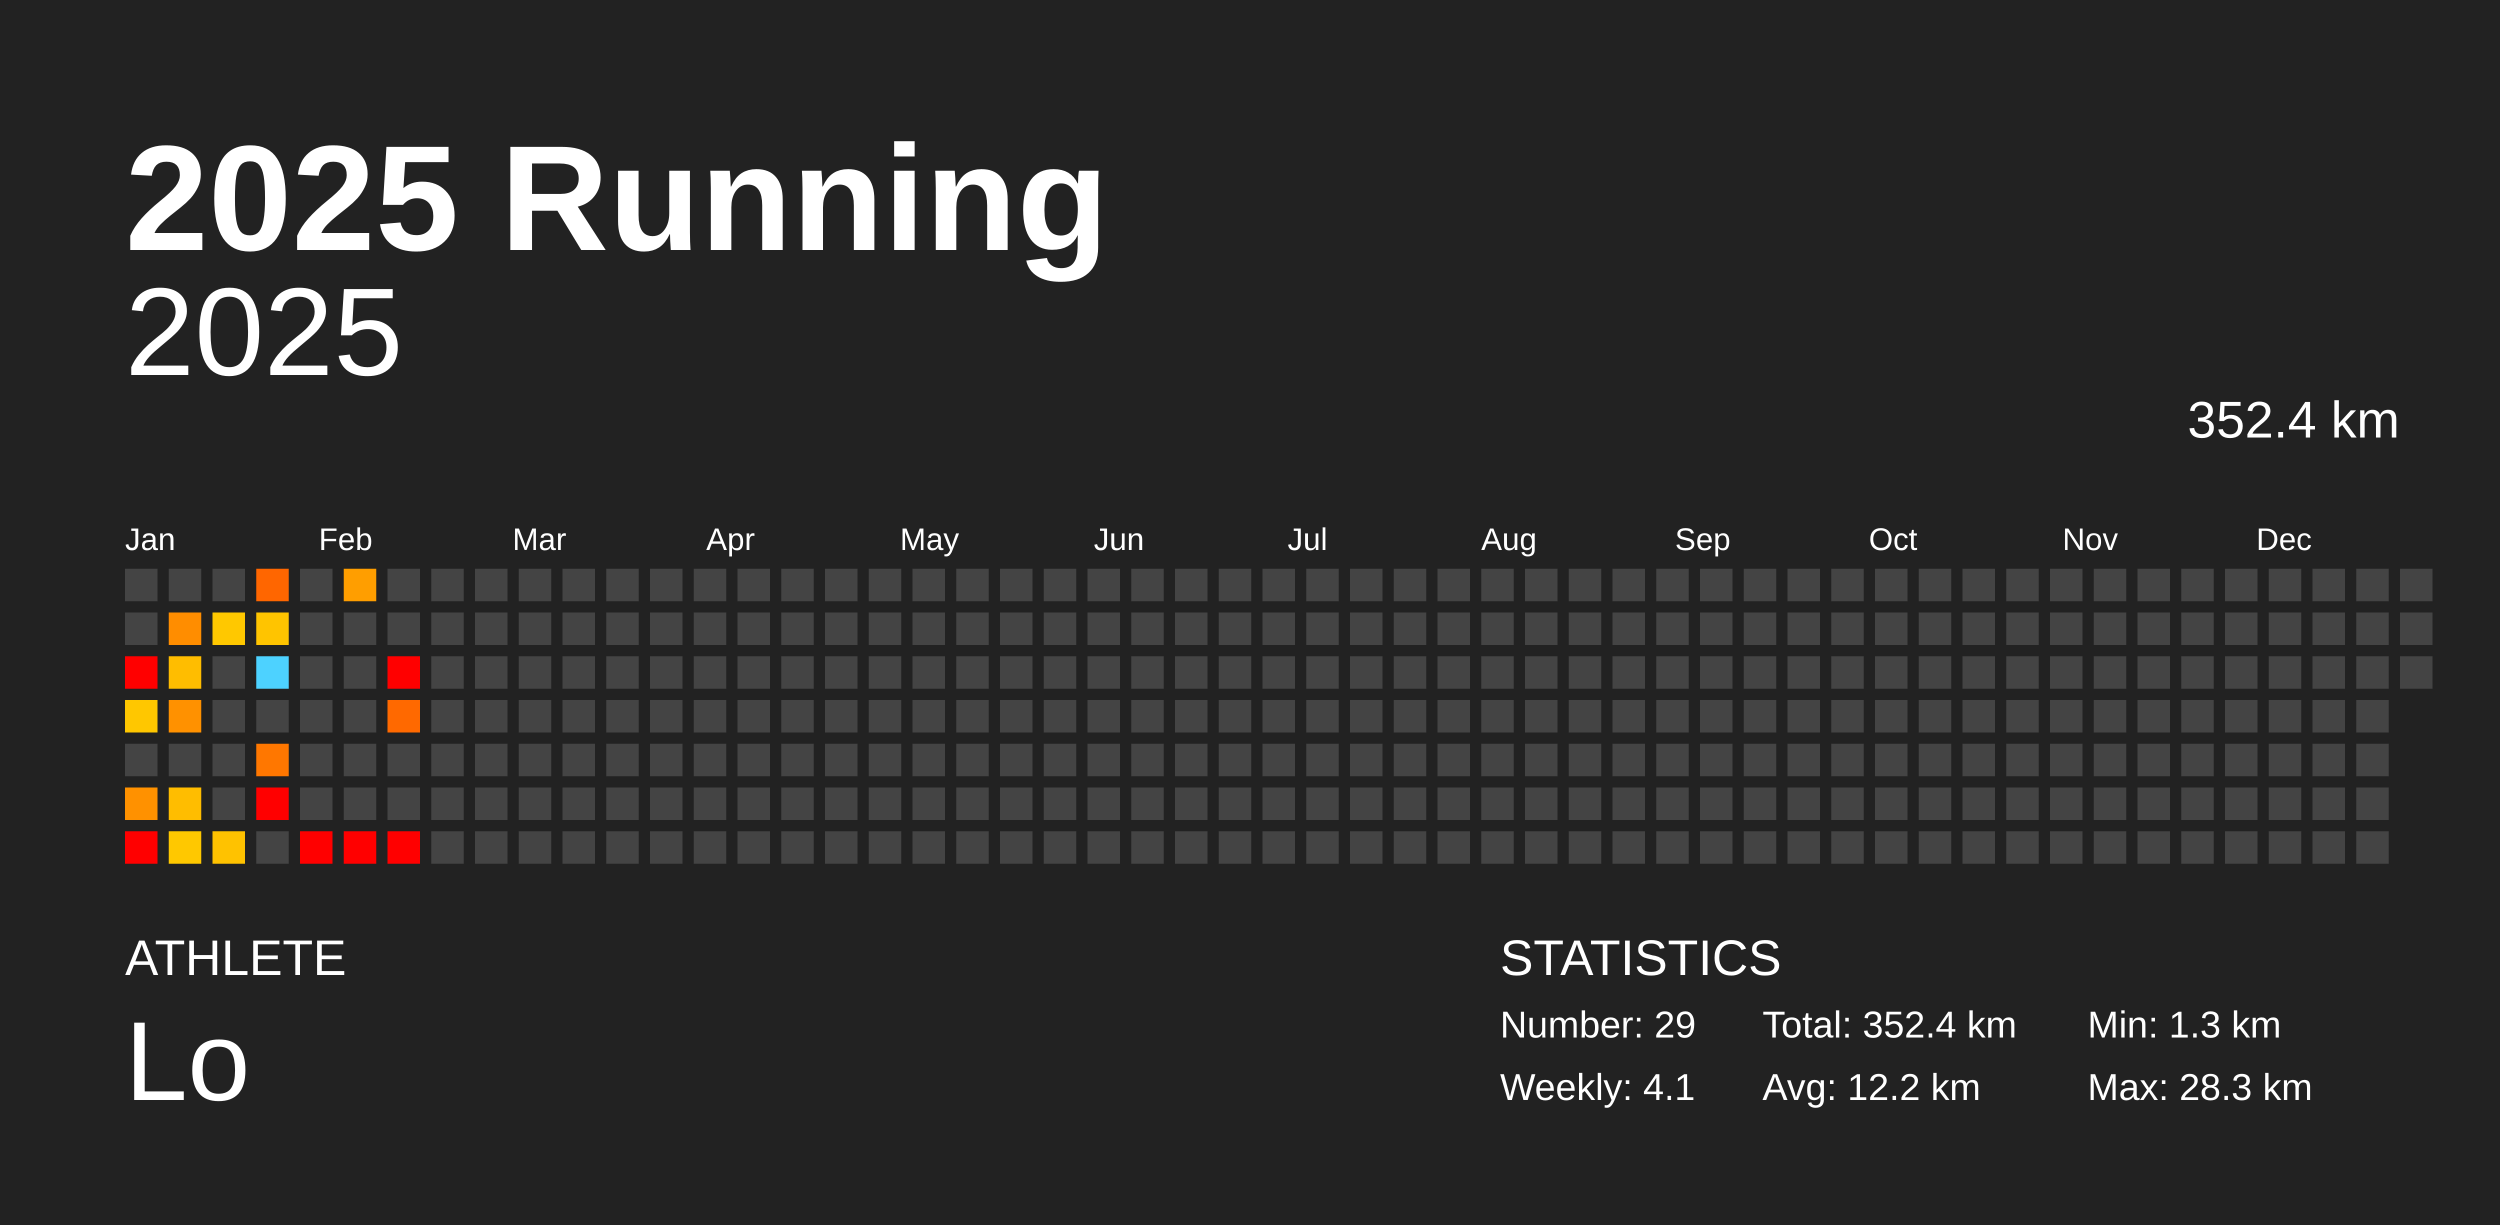
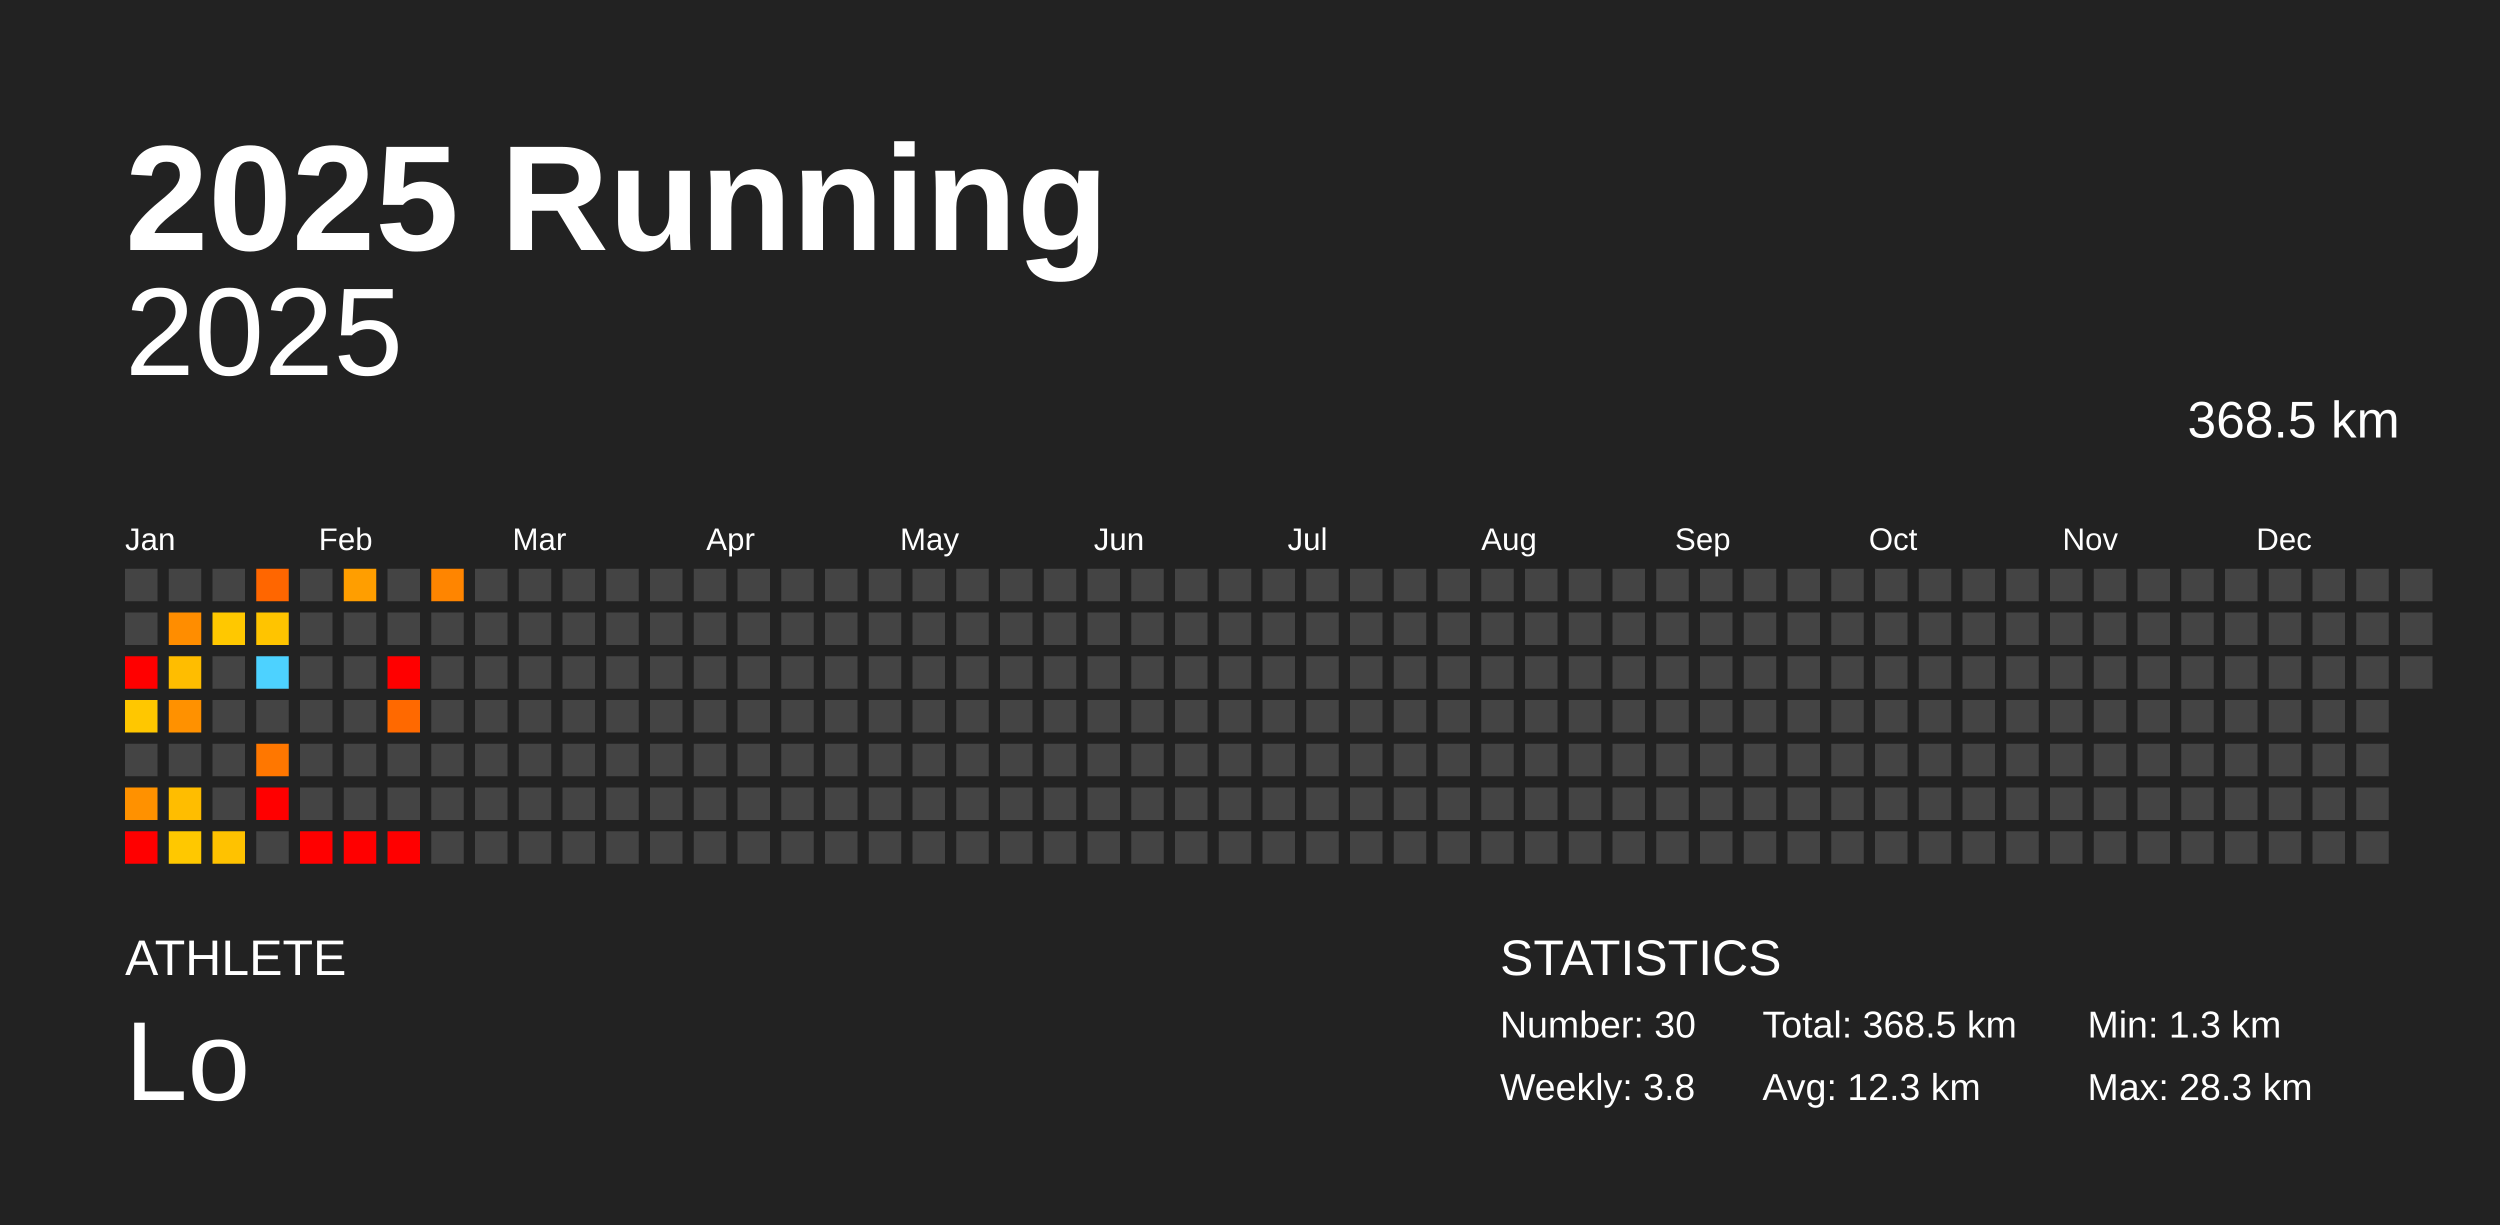
<svg xmlns="http://www.w3.org/2000/svg" baseProfile="full" height="98mm" version="1.1" viewBox="0,0,200,98" width="200mm">
  <defs />
  <rect fill="#222222" height="98" width="200" x="0" y="0" />
  <text fill="#FFFFFF" style="font-size:12px; font-family:Arial; font-weight:bold;" x="10" y="20">2025 Running</text>
  <text fill="#FFFFFF" style="font-size:4px; font-family:Arial" x="10" y="78">ATHLETE</text>
  <text fill="#FFFFFF" style="font-size:9px; font-family:Arial" x="10" y="88">Lo</text>
  <text fill="#FFFFFF" style="font-size:4px; font-family:Arial" x="120" y="78">STATISTICS</text>
-   <text fill="#FFFFFF" style="font-size:3px; font-family:Arial" x="120" y="83">Number: 29</text>
-   <text fill="#FFFFFF" style="font-size:3px; font-family:Arial" x="120" y="88">Weekly: 4.1</text>
-   <text fill="#FFFFFF" style="font-size:3px; font-family:Arial" x="141" y="83">Total: 352.4 km</text>
-   <text fill="#FFFFFF" style="font-size:3px; font-family:Arial" x="141" y="88">Avg: 12.2 km</text>
+   <text fill="#FFFFFF" style="font-size:3px; font-family:Arial" x="120" y="83">Number: 30</text>
+   <text fill="#FFFFFF" style="font-size:3px; font-family:Arial" x="120" y="88">Weekly: 3.8</text>
+   <text fill="#FFFFFF" style="font-size:3px; font-family:Arial" x="141" y="83">Total: 368.5 km</text>
+   <text fill="#FFFFFF" style="font-size:3px; font-family:Arial" x="141" y="88">Avg: 12.3 km</text>
  <text fill="#FFFFFF" style="font-size:3px; font-family:Arial" x="167" y="83">Min: 1.3 km</text>
  <text fill="#FFFFFF" style="font-size:3px; font-family:Arial" x="167" y="88">Max: 28.3 km</text>
  <text alignment-baseline="hanging" fill="#FFFFFF" style="font-size:10.0px; font-family:Arial;" x="10" y="30">2025</text>
-   <text alignment-baseline="hanging" fill="#FFFFFF" style="font-size:4.125px; font-family:Arial;" x="175" y="35">352.4 km</text>
+   <text alignment-baseline="hanging" fill="#FFFFFF" style="font-size:4.125px; font-family:Arial;" x="175" y="35">368.5 km</text>
  <text fill="#FFFFFF" style="font-size:2.5px; font-family:Arial" x="10.0" y="44">Jan</text>
  <text fill="#FFFFFF" style="font-size:2.5px; font-family:Arial" x="25.5" y="44">Feb</text>
  <text fill="#FFFFFF" style="font-size:2.5px; font-family:Arial" x="41.0" y="44">Mar</text>
  <text fill="#FFFFFF" style="font-size:2.5px; font-family:Arial" x="56.5" y="44">Apr</text>
  <text fill="#FFFFFF" style="font-size:2.5px; font-family:Arial" x="72.0" y="44">May</text>
  <text fill="#FFFFFF" style="font-size:2.5px; font-family:Arial" x="87.5" y="44">Jun</text>
  <text fill="#FFFFFF" style="font-size:2.5px; font-family:Arial" x="103.0" y="44">Jul</text>
  <text fill="#FFFFFF" style="font-size:2.5px; font-family:Arial" x="118.5" y="44">Aug</text>
  <text fill="#FFFFFF" style="font-size:2.5px; font-family:Arial" x="134.0" y="44">Sep</text>
  <text fill="#FFFFFF" style="font-size:2.5px; font-family:Arial" x="149.5" y="44">Oct</text>
  <text fill="#FFFFFF" style="font-size:2.5px; font-family:Arial" x="165.0" y="44">Nov</text>
  <text fill="#FFFFFF" style="font-size:2.5px; font-family:Arial" x="180.5" y="44">Dec</text>
  <rect fill="#444444" height="2.6" width="2.6" x="10.0" y="45.5" />
  <rect fill="#444444" height="2.6" width="2.6" x="10.0" y="49.0" />
  <rect fill="red" height="2.6" width="2.6" x="10.0" y="52.5" />
  <rect fill="#ffc700" height="2.6" width="2.6" x="10.0" y="56.0" />
  <rect fill="#444444" height="2.6" width="2.6" x="10.0" y="59.5" />
  <rect fill="#ff9100" height="2.6" width="2.6" x="10.0" y="63.0" />
  <rect fill="red" height="2.6" width="2.6" x="10.0" y="66.5" />
  <rect fill="#444444" height="2.6" width="2.6" x="13.5" y="45.5" />
  <rect fill="#ff8d00" height="2.6" width="2.6" x="13.5" y="49.0" />
  <rect fill="#ffbd00" height="2.6" width="2.6" x="13.5" y="52.5" />
  <rect fill="#ff9100" height="2.6" width="2.6" x="13.5" y="56.0" />
  <rect fill="#444444" height="2.6" width="2.6" x="13.5" y="59.5" />
  <rect fill="#ffbd00" height="2.6" width="2.6" x="13.5" y="63.0" />
  <rect fill="#ffc800" height="2.6" width="2.6" x="13.5" y="66.5" />
  <rect fill="#444444" height="2.6" width="2.6" x="17.0" y="45.5" />
  <rect fill="#ffc800" height="2.6" width="2.6" x="17.0" y="49.0" />
  <rect fill="#444444" height="2.6" width="2.6" x="17.0" y="52.5" />
  <rect fill="#444444" height="2.6" width="2.6" x="17.0" y="56.0" />
  <rect fill="#444444" height="2.6" width="2.6" x="17.0" y="59.5" />
  <rect fill="#444444" height="2.6" width="2.6" x="17.0" y="63.0" />
  <rect fill="#ffc200" height="2.6" width="2.6" x="17.0" y="66.5" />
  <rect fill="#ff6600" height="2.6" width="2.6" x="20.5" y="45.5" />
  <rect fill="#ffc400" height="2.6" width="2.6" x="20.5" y="49.0" />
  <rect fill="#4dd2ff" height="2.6" width="2.6" x="20.5" y="52.5" />
  <rect fill="#444444" height="2.6" width="2.6" x="20.5" y="56.0" />
  <rect fill="#ff7700" height="2.6" width="2.6" x="20.5" y="59.5" />
  <rect fill="red" height="2.6" width="2.6" x="20.5" y="63.0" />
  <rect fill="#444444" height="2.6" width="2.6" x="20.5" y="66.5" />
  <rect fill="#444444" height="2.6" width="2.6" x="24.0" y="45.5" />
  <rect fill="#444444" height="2.6" width="2.6" x="24.0" y="49.0" />
  <rect fill="#444444" height="2.6" width="2.6" x="24.0" y="52.5" />
  <rect fill="#444444" height="2.6" width="2.6" x="24.0" y="56.0" />
  <rect fill="#444444" height="2.6" width="2.6" x="24.0" y="59.5" />
  <rect fill="#444444" height="2.6" width="2.6" x="24.0" y="63.0" />
  <rect fill="red" height="2.6" width="2.6" x="24.0" y="66.5" />
  <rect fill="#ff9e00" height="2.6" width="2.6" x="27.5" y="45.5" />
  <rect fill="#444444" height="2.6" width="2.6" x="27.5" y="49.0" />
  <rect fill="#444444" height="2.6" width="2.6" x="27.5" y="52.5" />
  <rect fill="#444444" height="2.6" width="2.6" x="27.5" y="56.0" />
  <rect fill="#444444" height="2.6" width="2.6" x="27.5" y="59.5" />
  <rect fill="#444444" height="2.6" width="2.6" x="27.5" y="63.0" />
  <rect fill="red" height="2.6" width="2.6" x="27.5" y="66.5" />
  <rect fill="#444444" height="2.6" width="2.6" x="31.0" y="45.5" />
  <rect fill="#444444" height="2.6" width="2.6" x="31.0" y="49.0" />
  <rect fill="red" height="2.6" width="2.6" x="31.0" y="52.5" />
  <rect fill="#ff6900" height="2.6" width="2.6" x="31.0" y="56.0" />
  <rect fill="#444444" height="2.6" width="2.6" x="31.0" y="59.5" />
  <rect fill="#444444" height="2.6" width="2.6" x="31.0" y="63.0" />
  <rect fill="red" height="2.6" width="2.6" x="31.0" y="66.5" />
-   <rect fill="#444444" height="2.6" width="2.6" x="34.5" y="45.5" />
+   <rect fill="#ff8500" height="2.6" width="2.6" x="34.5" y="45.5" />
  <rect fill="#444444" height="2.6" width="2.6" x="34.5" y="49.0" />
  <rect fill="#444444" height="2.6" width="2.6" x="34.5" y="52.5" />
  <rect fill="#444444" height="2.6" width="2.6" x="34.5" y="56.0" />
  <rect fill="#444444" height="2.6" width="2.6" x="34.5" y="59.5" />
  <rect fill="#444444" height="2.6" width="2.6" x="34.5" y="63.0" />
  <rect fill="#444444" height="2.6" width="2.6" x="34.5" y="66.5" />
  <rect fill="#444444" height="2.6" width="2.6" x="38.0" y="45.5" />
  <rect fill="#444444" height="2.6" width="2.6" x="38.0" y="49.0" />
  <rect fill="#444444" height="2.6" width="2.6" x="38.0" y="52.5" />
  <rect fill="#444444" height="2.6" width="2.6" x="38.0" y="56.0" />
  <rect fill="#444444" height="2.6" width="2.6" x="38.0" y="59.5" />
  <rect fill="#444444" height="2.6" width="2.6" x="38.0" y="63.0" />
  <rect fill="#444444" height="2.6" width="2.6" x="38.0" y="66.5" />
  <rect fill="#444444" height="2.6" width="2.6" x="41.5" y="45.5" />
  <rect fill="#444444" height="2.6" width="2.6" x="41.5" y="49.0" />
  <rect fill="#444444" height="2.6" width="2.6" x="41.5" y="52.5" />
  <rect fill="#444444" height="2.6" width="2.6" x="41.5" y="56.0" />
  <rect fill="#444444" height="2.6" width="2.6" x="41.5" y="59.5" />
  <rect fill="#444444" height="2.6" width="2.6" x="41.5" y="63.0" />
  <rect fill="#444444" height="2.6" width="2.6" x="41.5" y="66.5" />
  <rect fill="#444444" height="2.6" width="2.6" x="45.0" y="45.5" />
  <rect fill="#444444" height="2.6" width="2.6" x="45.0" y="49.0" />
  <rect fill="#444444" height="2.6" width="2.6" x="45.0" y="52.5" />
  <rect fill="#444444" height="2.6" width="2.6" x="45.0" y="56.0" />
  <rect fill="#444444" height="2.6" width="2.6" x="45.0" y="59.5" />
  <rect fill="#444444" height="2.6" width="2.6" x="45.0" y="63.0" />
  <rect fill="#444444" height="2.6" width="2.6" x="45.0" y="66.5" />
  <rect fill="#444444" height="2.6" width="2.6" x="48.5" y="45.5" />
  <rect fill="#444444" height="2.6" width="2.6" x="48.5" y="49.0" />
  <rect fill="#444444" height="2.6" width="2.6" x="48.5" y="52.5" />
  <rect fill="#444444" height="2.6" width="2.6" x="48.5" y="56.0" />
  <rect fill="#444444" height="2.6" width="2.6" x="48.5" y="59.5" />
  <rect fill="#444444" height="2.6" width="2.6" x="48.5" y="63.0" />
  <rect fill="#444444" height="2.6" width="2.6" x="48.5" y="66.5" />
  <rect fill="#444444" height="2.6" width="2.6" x="52.0" y="45.5" />
  <rect fill="#444444" height="2.6" width="2.6" x="52.0" y="49.0" />
  <rect fill="#444444" height="2.6" width="2.6" x="52.0" y="52.5" />
  <rect fill="#444444" height="2.6" width="2.6" x="52.0" y="56.0" />
  <rect fill="#444444" height="2.6" width="2.6" x="52.0" y="59.5" />
  <rect fill="#444444" height="2.6" width="2.6" x="52.0" y="63.0" />
  <rect fill="#444444" height="2.6" width="2.6" x="52.0" y="66.5" />
  <rect fill="#444444" height="2.6" width="2.6" x="55.5" y="45.5" />
  <rect fill="#444444" height="2.6" width="2.6" x="55.5" y="49.0" />
  <rect fill="#444444" height="2.6" width="2.6" x="55.5" y="52.5" />
  <rect fill="#444444" height="2.6" width="2.6" x="55.5" y="56.0" />
  <rect fill="#444444" height="2.6" width="2.6" x="55.5" y="59.5" />
  <rect fill="#444444" height="2.6" width="2.6" x="55.5" y="63.0" />
  <rect fill="#444444" height="2.6" width="2.6" x="55.5" y="66.5" />
  <rect fill="#444444" height="2.6" width="2.6" x="59.0" y="45.5" />
  <rect fill="#444444" height="2.6" width="2.6" x="59.0" y="49.0" />
  <rect fill="#444444" height="2.6" width="2.6" x="59.0" y="52.5" />
  <rect fill="#444444" height="2.6" width="2.6" x="59.0" y="56.0" />
  <rect fill="#444444" height="2.6" width="2.6" x="59.0" y="59.5" />
  <rect fill="#444444" height="2.6" width="2.6" x="59.0" y="63.0" />
  <rect fill="#444444" height="2.6" width="2.6" x="59.0" y="66.5" />
  <rect fill="#444444" height="2.6" width="2.6" x="62.5" y="45.5" />
  <rect fill="#444444" height="2.6" width="2.6" x="62.5" y="49.0" />
  <rect fill="#444444" height="2.6" width="2.6" x="62.5" y="52.5" />
  <rect fill="#444444" height="2.6" width="2.6" x="62.5" y="56.0" />
  <rect fill="#444444" height="2.6" width="2.6" x="62.5" y="59.5" />
  <rect fill="#444444" height="2.6" width="2.6" x="62.5" y="63.0" />
  <rect fill="#444444" height="2.6" width="2.6" x="62.5" y="66.5" />
  <rect fill="#444444" height="2.6" width="2.6" x="66.0" y="45.5" />
  <rect fill="#444444" height="2.6" width="2.6" x="66.0" y="49.0" />
  <rect fill="#444444" height="2.6" width="2.6" x="66.0" y="52.5" />
  <rect fill="#444444" height="2.6" width="2.6" x="66.0" y="56.0" />
  <rect fill="#444444" height="2.6" width="2.6" x="66.0" y="59.5" />
  <rect fill="#444444" height="2.6" width="2.6" x="66.0" y="63.0" />
  <rect fill="#444444" height="2.6" width="2.6" x="66.0" y="66.5" />
  <rect fill="#444444" height="2.6" width="2.6" x="69.5" y="45.5" />
  <rect fill="#444444" height="2.6" width="2.6" x="69.5" y="49.0" />
  <rect fill="#444444" height="2.6" width="2.6" x="69.5" y="52.5" />
  <rect fill="#444444" height="2.6" width="2.6" x="69.5" y="56.0" />
  <rect fill="#444444" height="2.6" width="2.6" x="69.5" y="59.5" />
  <rect fill="#444444" height="2.6" width="2.6" x="69.5" y="63.0" />
  <rect fill="#444444" height="2.6" width="2.6" x="69.5" y="66.5" />
  <rect fill="#444444" height="2.6" width="2.6" x="73.0" y="45.5" />
  <rect fill="#444444" height="2.6" width="2.6" x="73.0" y="49.0" />
  <rect fill="#444444" height="2.6" width="2.6" x="73.0" y="52.5" />
  <rect fill="#444444" height="2.6" width="2.6" x="73.0" y="56.0" />
  <rect fill="#444444" height="2.6" width="2.6" x="73.0" y="59.5" />
  <rect fill="#444444" height="2.6" width="2.6" x="73.0" y="63.0" />
  <rect fill="#444444" height="2.6" width="2.6" x="73.0" y="66.5" />
  <rect fill="#444444" height="2.6" width="2.6" x="76.5" y="45.5" />
  <rect fill="#444444" height="2.6" width="2.6" x="76.5" y="49.0" />
  <rect fill="#444444" height="2.6" width="2.6" x="76.5" y="52.5" />
  <rect fill="#444444" height="2.6" width="2.6" x="76.5" y="56.0" />
  <rect fill="#444444" height="2.6" width="2.6" x="76.5" y="59.5" />
  <rect fill="#444444" height="2.6" width="2.6" x="76.5" y="63.0" />
  <rect fill="#444444" height="2.6" width="2.6" x="76.5" y="66.5" />
  <rect fill="#444444" height="2.6" width="2.6" x="80.0" y="45.5" />
  <rect fill="#444444" height="2.6" width="2.6" x="80.0" y="49.0" />
  <rect fill="#444444" height="2.6" width="2.6" x="80.0" y="52.5" />
  <rect fill="#444444" height="2.6" width="2.6" x="80.0" y="56.0" />
  <rect fill="#444444" height="2.6" width="2.6" x="80.0" y="59.5" />
  <rect fill="#444444" height="2.6" width="2.6" x="80.0" y="63.0" />
  <rect fill="#444444" height="2.6" width="2.6" x="80.0" y="66.5" />
  <rect fill="#444444" height="2.6" width="2.6" x="83.5" y="45.5" />
  <rect fill="#444444" height="2.6" width="2.6" x="83.5" y="49.0" />
  <rect fill="#444444" height="2.6" width="2.6" x="83.5" y="52.5" />
  <rect fill="#444444" height="2.6" width="2.6" x="83.5" y="56.0" />
  <rect fill="#444444" height="2.6" width="2.6" x="83.5" y="59.5" />
  <rect fill="#444444" height="2.6" width="2.6" x="83.5" y="63.0" />
  <rect fill="#444444" height="2.6" width="2.6" x="83.5" y="66.5" />
  <rect fill="#444444" height="2.6" width="2.6" x="87.0" y="45.5" />
  <rect fill="#444444" height="2.6" width="2.6" x="87.0" y="49.0" />
  <rect fill="#444444" height="2.6" width="2.6" x="87.0" y="52.5" />
  <rect fill="#444444" height="2.6" width="2.6" x="87.0" y="56.0" />
  <rect fill="#444444" height="2.6" width="2.6" x="87.0" y="59.5" />
  <rect fill="#444444" height="2.6" width="2.6" x="87.0" y="63.0" />
  <rect fill="#444444" height="2.6" width="2.6" x="87.0" y="66.5" />
  <rect fill="#444444" height="2.6" width="2.6" x="90.5" y="45.5" />
  <rect fill="#444444" height="2.6" width="2.6" x="90.5" y="49.0" />
  <rect fill="#444444" height="2.6" width="2.6" x="90.5" y="52.5" />
  <rect fill="#444444" height="2.6" width="2.6" x="90.5" y="56.0" />
  <rect fill="#444444" height="2.6" width="2.6" x="90.5" y="59.5" />
  <rect fill="#444444" height="2.6" width="2.6" x="90.5" y="63.0" />
  <rect fill="#444444" height="2.6" width="2.6" x="90.5" y="66.5" />
  <rect fill="#444444" height="2.6" width="2.6" x="94.0" y="45.5" />
  <rect fill="#444444" height="2.6" width="2.6" x="94.0" y="49.0" />
  <rect fill="#444444" height="2.6" width="2.6" x="94.0" y="52.5" />
  <rect fill="#444444" height="2.6" width="2.6" x="94.0" y="56.0" />
  <rect fill="#444444" height="2.6" width="2.6" x="94.0" y="59.5" />
  <rect fill="#444444" height="2.6" width="2.6" x="94.0" y="63.0" />
  <rect fill="#444444" height="2.6" width="2.6" x="94.0" y="66.5" />
  <rect fill="#444444" height="2.6" width="2.6" x="97.5" y="45.5" />
  <rect fill="#444444" height="2.6" width="2.6" x="97.5" y="49.0" />
  <rect fill="#444444" height="2.6" width="2.6" x="97.5" y="52.5" />
  <rect fill="#444444" height="2.6" width="2.6" x="97.5" y="56.0" />
  <rect fill="#444444" height="2.6" width="2.6" x="97.5" y="59.5" />
  <rect fill="#444444" height="2.6" width="2.6" x="97.5" y="63.0" />
  <rect fill="#444444" height="2.6" width="2.6" x="97.5" y="66.5" />
  <rect fill="#444444" height="2.6" width="2.6" x="101.0" y="45.5" />
  <rect fill="#444444" height="2.6" width="2.6" x="101.0" y="49.0" />
  <rect fill="#444444" height="2.6" width="2.6" x="101.0" y="52.5" />
  <rect fill="#444444" height="2.6" width="2.6" x="101.0" y="56.0" />
  <rect fill="#444444" height="2.6" width="2.6" x="101.0" y="59.5" />
  <rect fill="#444444" height="2.6" width="2.6" x="101.0" y="63.0" />
  <rect fill="#444444" height="2.6" width="2.6" x="101.0" y="66.5" />
  <rect fill="#444444" height="2.6" width="2.6" x="104.5" y="45.5" />
  <rect fill="#444444" height="2.6" width="2.6" x="104.5" y="49.0" />
  <rect fill="#444444" height="2.6" width="2.6" x="104.5" y="52.5" />
  <rect fill="#444444" height="2.6" width="2.6" x="104.5" y="56.0" />
  <rect fill="#444444" height="2.6" width="2.6" x="104.5" y="59.5" />
  <rect fill="#444444" height="2.6" width="2.6" x="104.5" y="63.0" />
  <rect fill="#444444" height="2.6" width="2.6" x="104.5" y="66.5" />
  <rect fill="#444444" height="2.6" width="2.6" x="108.0" y="45.5" />
  <rect fill="#444444" height="2.6" width="2.6" x="108.0" y="49.0" />
  <rect fill="#444444" height="2.6" width="2.6" x="108.0" y="52.5" />
  <rect fill="#444444" height="2.6" width="2.6" x="108.0" y="56.0" />
  <rect fill="#444444" height="2.6" width="2.6" x="108.0" y="59.5" />
  <rect fill="#444444" height="2.6" width="2.6" x="108.0" y="63.0" />
  <rect fill="#444444" height="2.6" width="2.6" x="108.0" y="66.5" />
  <rect fill="#444444" height="2.6" width="2.6" x="111.5" y="45.5" />
  <rect fill="#444444" height="2.6" width="2.6" x="111.5" y="49.0" />
  <rect fill="#444444" height="2.6" width="2.6" x="111.5" y="52.5" />
  <rect fill="#444444" height="2.6" width="2.6" x="111.5" y="56.0" />
  <rect fill="#444444" height="2.6" width="2.6" x="111.5" y="59.5" />
  <rect fill="#444444" height="2.6" width="2.6" x="111.5" y="63.0" />
  <rect fill="#444444" height="2.6" width="2.6" x="111.5" y="66.5" />
  <rect fill="#444444" height="2.6" width="2.6" x="115.0" y="45.5" />
  <rect fill="#444444" height="2.6" width="2.6" x="115.0" y="49.0" />
  <rect fill="#444444" height="2.6" width="2.6" x="115.0" y="52.5" />
  <rect fill="#444444" height="2.6" width="2.6" x="115.0" y="56.0" />
  <rect fill="#444444" height="2.6" width="2.6" x="115.0" y="59.5" />
  <rect fill="#444444" height="2.6" width="2.6" x="115.0" y="63.0" />
  <rect fill="#444444" height="2.6" width="2.6" x="115.0" y="66.5" />
  <rect fill="#444444" height="2.6" width="2.6" x="118.5" y="45.5" />
  <rect fill="#444444" height="2.6" width="2.6" x="118.5" y="49.0" />
  <rect fill="#444444" height="2.6" width="2.6" x="118.5" y="52.5" />
  <rect fill="#444444" height="2.6" width="2.6" x="118.5" y="56.0" />
  <rect fill="#444444" height="2.6" width="2.6" x="118.5" y="59.5" />
  <rect fill="#444444" height="2.6" width="2.6" x="118.5" y="63.0" />
  <rect fill="#444444" height="2.6" width="2.6" x="118.5" y="66.5" />
  <rect fill="#444444" height="2.6" width="2.6" x="122.0" y="45.5" />
  <rect fill="#444444" height="2.6" width="2.6" x="122.0" y="49.0" />
  <rect fill="#444444" height="2.6" width="2.6" x="122.0" y="52.5" />
  <rect fill="#444444" height="2.6" width="2.6" x="122.0" y="56.0" />
  <rect fill="#444444" height="2.6" width="2.6" x="122.0" y="59.5" />
  <rect fill="#444444" height="2.6" width="2.6" x="122.0" y="63.0" />
  <rect fill="#444444" height="2.6" width="2.6" x="122.0" y="66.5" />
  <rect fill="#444444" height="2.6" width="2.6" x="125.5" y="45.5" />
  <rect fill="#444444" height="2.6" width="2.6" x="125.5" y="49.0" />
  <rect fill="#444444" height="2.6" width="2.6" x="125.5" y="52.5" />
  <rect fill="#444444" height="2.6" width="2.6" x="125.5" y="56.0" />
  <rect fill="#444444" height="2.6" width="2.6" x="125.5" y="59.5" />
  <rect fill="#444444" height="2.6" width="2.6" x="125.5" y="63.0" />
  <rect fill="#444444" height="2.6" width="2.6" x="125.5" y="66.5" />
  <rect fill="#444444" height="2.6" width="2.6" x="129.0" y="45.5" />
  <rect fill="#444444" height="2.6" width="2.6" x="129.0" y="49.0" />
  <rect fill="#444444" height="2.6" width="2.6" x="129.0" y="52.5" />
  <rect fill="#444444" height="2.6" width="2.6" x="129.0" y="56.0" />
  <rect fill="#444444" height="2.6" width="2.6" x="129.0" y="59.5" />
  <rect fill="#444444" height="2.6" width="2.6" x="129.0" y="63.0" />
  <rect fill="#444444" height="2.6" width="2.6" x="129.0" y="66.5" />
  <rect fill="#444444" height="2.6" width="2.6" x="132.5" y="45.5" />
  <rect fill="#444444" height="2.6" width="2.6" x="132.5" y="49.0" />
  <rect fill="#444444" height="2.6" width="2.6" x="132.5" y="52.5" />
  <rect fill="#444444" height="2.6" width="2.6" x="132.5" y="56.0" />
  <rect fill="#444444" height="2.6" width="2.6" x="132.5" y="59.5" />
  <rect fill="#444444" height="2.6" width="2.6" x="132.5" y="63.0" />
  <rect fill="#444444" height="2.6" width="2.6" x="132.5" y="66.5" />
  <rect fill="#444444" height="2.6" width="2.6" x="136.0" y="45.5" />
  <rect fill="#444444" height="2.6" width="2.6" x="136.0" y="49.0" />
  <rect fill="#444444" height="2.6" width="2.6" x="136.0" y="52.5" />
  <rect fill="#444444" height="2.6" width="2.6" x="136.0" y="56.0" />
  <rect fill="#444444" height="2.6" width="2.6" x="136.0" y="59.5" />
  <rect fill="#444444" height="2.6" width="2.6" x="136.0" y="63.0" />
  <rect fill="#444444" height="2.6" width="2.6" x="136.0" y="66.5" />
  <rect fill="#444444" height="2.6" width="2.6" x="139.5" y="45.5" />
  <rect fill="#444444" height="2.6" width="2.6" x="139.5" y="49.0" />
  <rect fill="#444444" height="2.6" width="2.6" x="139.5" y="52.5" />
  <rect fill="#444444" height="2.6" width="2.6" x="139.5" y="56.0" />
  <rect fill="#444444" height="2.6" width="2.6" x="139.5" y="59.5" />
  <rect fill="#444444" height="2.6" width="2.6" x="139.5" y="63.0" />
  <rect fill="#444444" height="2.6" width="2.6" x="139.5" y="66.5" />
  <rect fill="#444444" height="2.6" width="2.6" x="143.0" y="45.5" />
  <rect fill="#444444" height="2.6" width="2.6" x="143.0" y="49.0" />
  <rect fill="#444444" height="2.6" width="2.6" x="143.0" y="52.5" />
  <rect fill="#444444" height="2.6" width="2.6" x="143.0" y="56.0" />
  <rect fill="#444444" height="2.6" width="2.6" x="143.0" y="59.5" />
  <rect fill="#444444" height="2.6" width="2.6" x="143.0" y="63.0" />
  <rect fill="#444444" height="2.6" width="2.6" x="143.0" y="66.5" />
  <rect fill="#444444" height="2.6" width="2.6" x="146.5" y="45.5" />
  <rect fill="#444444" height="2.6" width="2.6" x="146.5" y="49.0" />
  <rect fill="#444444" height="2.6" width="2.6" x="146.5" y="52.5" />
  <rect fill="#444444" height="2.6" width="2.6" x="146.5" y="56.0" />
  <rect fill="#444444" height="2.6" width="2.6" x="146.5" y="59.5" />
  <rect fill="#444444" height="2.6" width="2.6" x="146.5" y="63.0" />
  <rect fill="#444444" height="2.6" width="2.6" x="146.5" y="66.5" />
  <rect fill="#444444" height="2.6" width="2.6" x="150.0" y="45.5" />
  <rect fill="#444444" height="2.6" width="2.6" x="150.0" y="49.0" />
  <rect fill="#444444" height="2.6" width="2.6" x="150.0" y="52.5" />
  <rect fill="#444444" height="2.6" width="2.6" x="150.0" y="56.0" />
  <rect fill="#444444" height="2.6" width="2.6" x="150.0" y="59.5" />
  <rect fill="#444444" height="2.6" width="2.6" x="150.0" y="63.0" />
  <rect fill="#444444" height="2.6" width="2.6" x="150.0" y="66.5" />
  <rect fill="#444444" height="2.6" width="2.6" x="153.5" y="45.5" />
  <rect fill="#444444" height="2.6" width="2.6" x="153.5" y="49.0" />
  <rect fill="#444444" height="2.6" width="2.6" x="153.5" y="52.5" />
  <rect fill="#444444" height="2.6" width="2.6" x="153.5" y="56.0" />
  <rect fill="#444444" height="2.6" width="2.6" x="153.5" y="59.5" />
  <rect fill="#444444" height="2.6" width="2.6" x="153.5" y="63.0" />
  <rect fill="#444444" height="2.6" width="2.6" x="153.5" y="66.5" />
  <rect fill="#444444" height="2.6" width="2.6" x="157.0" y="45.5" />
  <rect fill="#444444" height="2.6" width="2.6" x="157.0" y="49.0" />
  <rect fill="#444444" height="2.6" width="2.6" x="157.0" y="52.5" />
  <rect fill="#444444" height="2.6" width="2.6" x="157.0" y="56.0" />
  <rect fill="#444444" height="2.6" width="2.6" x="157.0" y="59.5" />
  <rect fill="#444444" height="2.6" width="2.6" x="157.0" y="63.0" />
  <rect fill="#444444" height="2.6" width="2.6" x="157.0" y="66.5" />
  <rect fill="#444444" height="2.6" width="2.6" x="160.5" y="45.5" />
  <rect fill="#444444" height="2.6" width="2.6" x="160.5" y="49.0" />
  <rect fill="#444444" height="2.6" width="2.6" x="160.5" y="52.5" />
  <rect fill="#444444" height="2.6" width="2.6" x="160.5" y="56.0" />
  <rect fill="#444444" height="2.6" width="2.6" x="160.5" y="59.5" />
  <rect fill="#444444" height="2.6" width="2.6" x="160.5" y="63.0" />
  <rect fill="#444444" height="2.6" width="2.6" x="160.5" y="66.5" />
  <rect fill="#444444" height="2.6" width="2.6" x="164.0" y="45.5" />
  <rect fill="#444444" height="2.6" width="2.6" x="164.0" y="49.0" />
  <rect fill="#444444" height="2.6" width="2.6" x="164.0" y="52.5" />
  <rect fill="#444444" height="2.6" width="2.6" x="164.0" y="56.0" />
  <rect fill="#444444" height="2.6" width="2.6" x="164.0" y="59.5" />
  <rect fill="#444444" height="2.6" width="2.6" x="164.0" y="63.0" />
  <rect fill="#444444" height="2.6" width="2.6" x="164.0" y="66.5" />
  <rect fill="#444444" height="2.6" width="2.6" x="167.5" y="45.5" />
  <rect fill="#444444" height="2.6" width="2.6" x="167.5" y="49.0" />
  <rect fill="#444444" height="2.6" width="2.6" x="167.5" y="52.5" />
  <rect fill="#444444" height="2.6" width="2.6" x="167.5" y="56.0" />
  <rect fill="#444444" height="2.6" width="2.6" x="167.5" y="59.5" />
  <rect fill="#444444" height="2.6" width="2.6" x="167.5" y="63.0" />
  <rect fill="#444444" height="2.6" width="2.6" x="167.5" y="66.5" />
  <rect fill="#444444" height="2.6" width="2.6" x="171.0" y="45.5" />
  <rect fill="#444444" height="2.6" width="2.6" x="171.0" y="49.0" />
  <rect fill="#444444" height="2.6" width="2.6" x="171.0" y="52.5" />
  <rect fill="#444444" height="2.6" width="2.6" x="171.0" y="56.0" />
  <rect fill="#444444" height="2.6" width="2.6" x="171.0" y="59.5" />
  <rect fill="#444444" height="2.6" width="2.6" x="171.0" y="63.0" />
  <rect fill="#444444" height="2.6" width="2.6" x="171.0" y="66.5" />
  <rect fill="#444444" height="2.6" width="2.6" x="174.5" y="45.5" />
  <rect fill="#444444" height="2.6" width="2.6" x="174.5" y="49.0" />
  <rect fill="#444444" height="2.6" width="2.6" x="174.5" y="52.5" />
  <rect fill="#444444" height="2.6" width="2.6" x="174.5" y="56.0" />
  <rect fill="#444444" height="2.6" width="2.6" x="174.5" y="59.5" />
  <rect fill="#444444" height="2.6" width="2.6" x="174.5" y="63.0" />
  <rect fill="#444444" height="2.6" width="2.6" x="174.5" y="66.5" />
  <rect fill="#444444" height="2.6" width="2.6" x="178.0" y="45.5" />
  <rect fill="#444444" height="2.6" width="2.6" x="178.0" y="49.0" />
  <rect fill="#444444" height="2.6" width="2.6" x="178.0" y="52.5" />
  <rect fill="#444444" height="2.6" width="2.6" x="178.0" y="56.0" />
  <rect fill="#444444" height="2.6" width="2.6" x="178.0" y="59.5" />
  <rect fill="#444444" height="2.6" width="2.6" x="178.0" y="63.0" />
  <rect fill="#444444" height="2.6" width="2.6" x="178.0" y="66.5" />
  <rect fill="#444444" height="2.6" width="2.6" x="181.5" y="45.5" />
  <rect fill="#444444" height="2.6" width="2.6" x="181.5" y="49.0" />
  <rect fill="#444444" height="2.6" width="2.6" x="181.5" y="52.5" />
  <rect fill="#444444" height="2.6" width="2.6" x="181.5" y="56.0" />
  <rect fill="#444444" height="2.6" width="2.6" x="181.5" y="59.5" />
  <rect fill="#444444" height="2.6" width="2.6" x="181.5" y="63.0" />
  <rect fill="#444444" height="2.6" width="2.6" x="181.5" y="66.5" />
  <rect fill="#444444" height="2.6" width="2.6" x="185.0" y="45.5" />
  <rect fill="#444444" height="2.6" width="2.6" x="185.0" y="49.0" />
  <rect fill="#444444" height="2.6" width="2.6" x="185.0" y="52.5" />
  <rect fill="#444444" height="2.6" width="2.6" x="185.0" y="56.0" />
  <rect fill="#444444" height="2.6" width="2.6" x="185.0" y="59.5" />
  <rect fill="#444444" height="2.6" width="2.6" x="185.0" y="63.0" />
  <rect fill="#444444" height="2.6" width="2.6" x="185.0" y="66.5" />
  <rect fill="#444444" height="2.6" width="2.6" x="188.5" y="45.5" />
  <rect fill="#444444" height="2.6" width="2.6" x="188.5" y="49.0" />
  <rect fill="#444444" height="2.6" width="2.6" x="188.5" y="52.5" />
  <rect fill="#444444" height="2.6" width="2.6" x="188.5" y="56.0" />
  <rect fill="#444444" height="2.6" width="2.6" x="188.5" y="59.5" />
  <rect fill="#444444" height="2.6" width="2.6" x="188.5" y="63.0" />
  <rect fill="#444444" height="2.6" width="2.6" x="188.5" y="66.5" />
  <rect fill="#444444" height="2.6" width="2.6" x="192.0" y="45.5" />
  <rect fill="#444444" height="2.6" width="2.6" x="192.0" y="49.0" />
  <rect fill="#444444" height="2.6" width="2.6" x="192.0" y="52.5" />
</svg>
